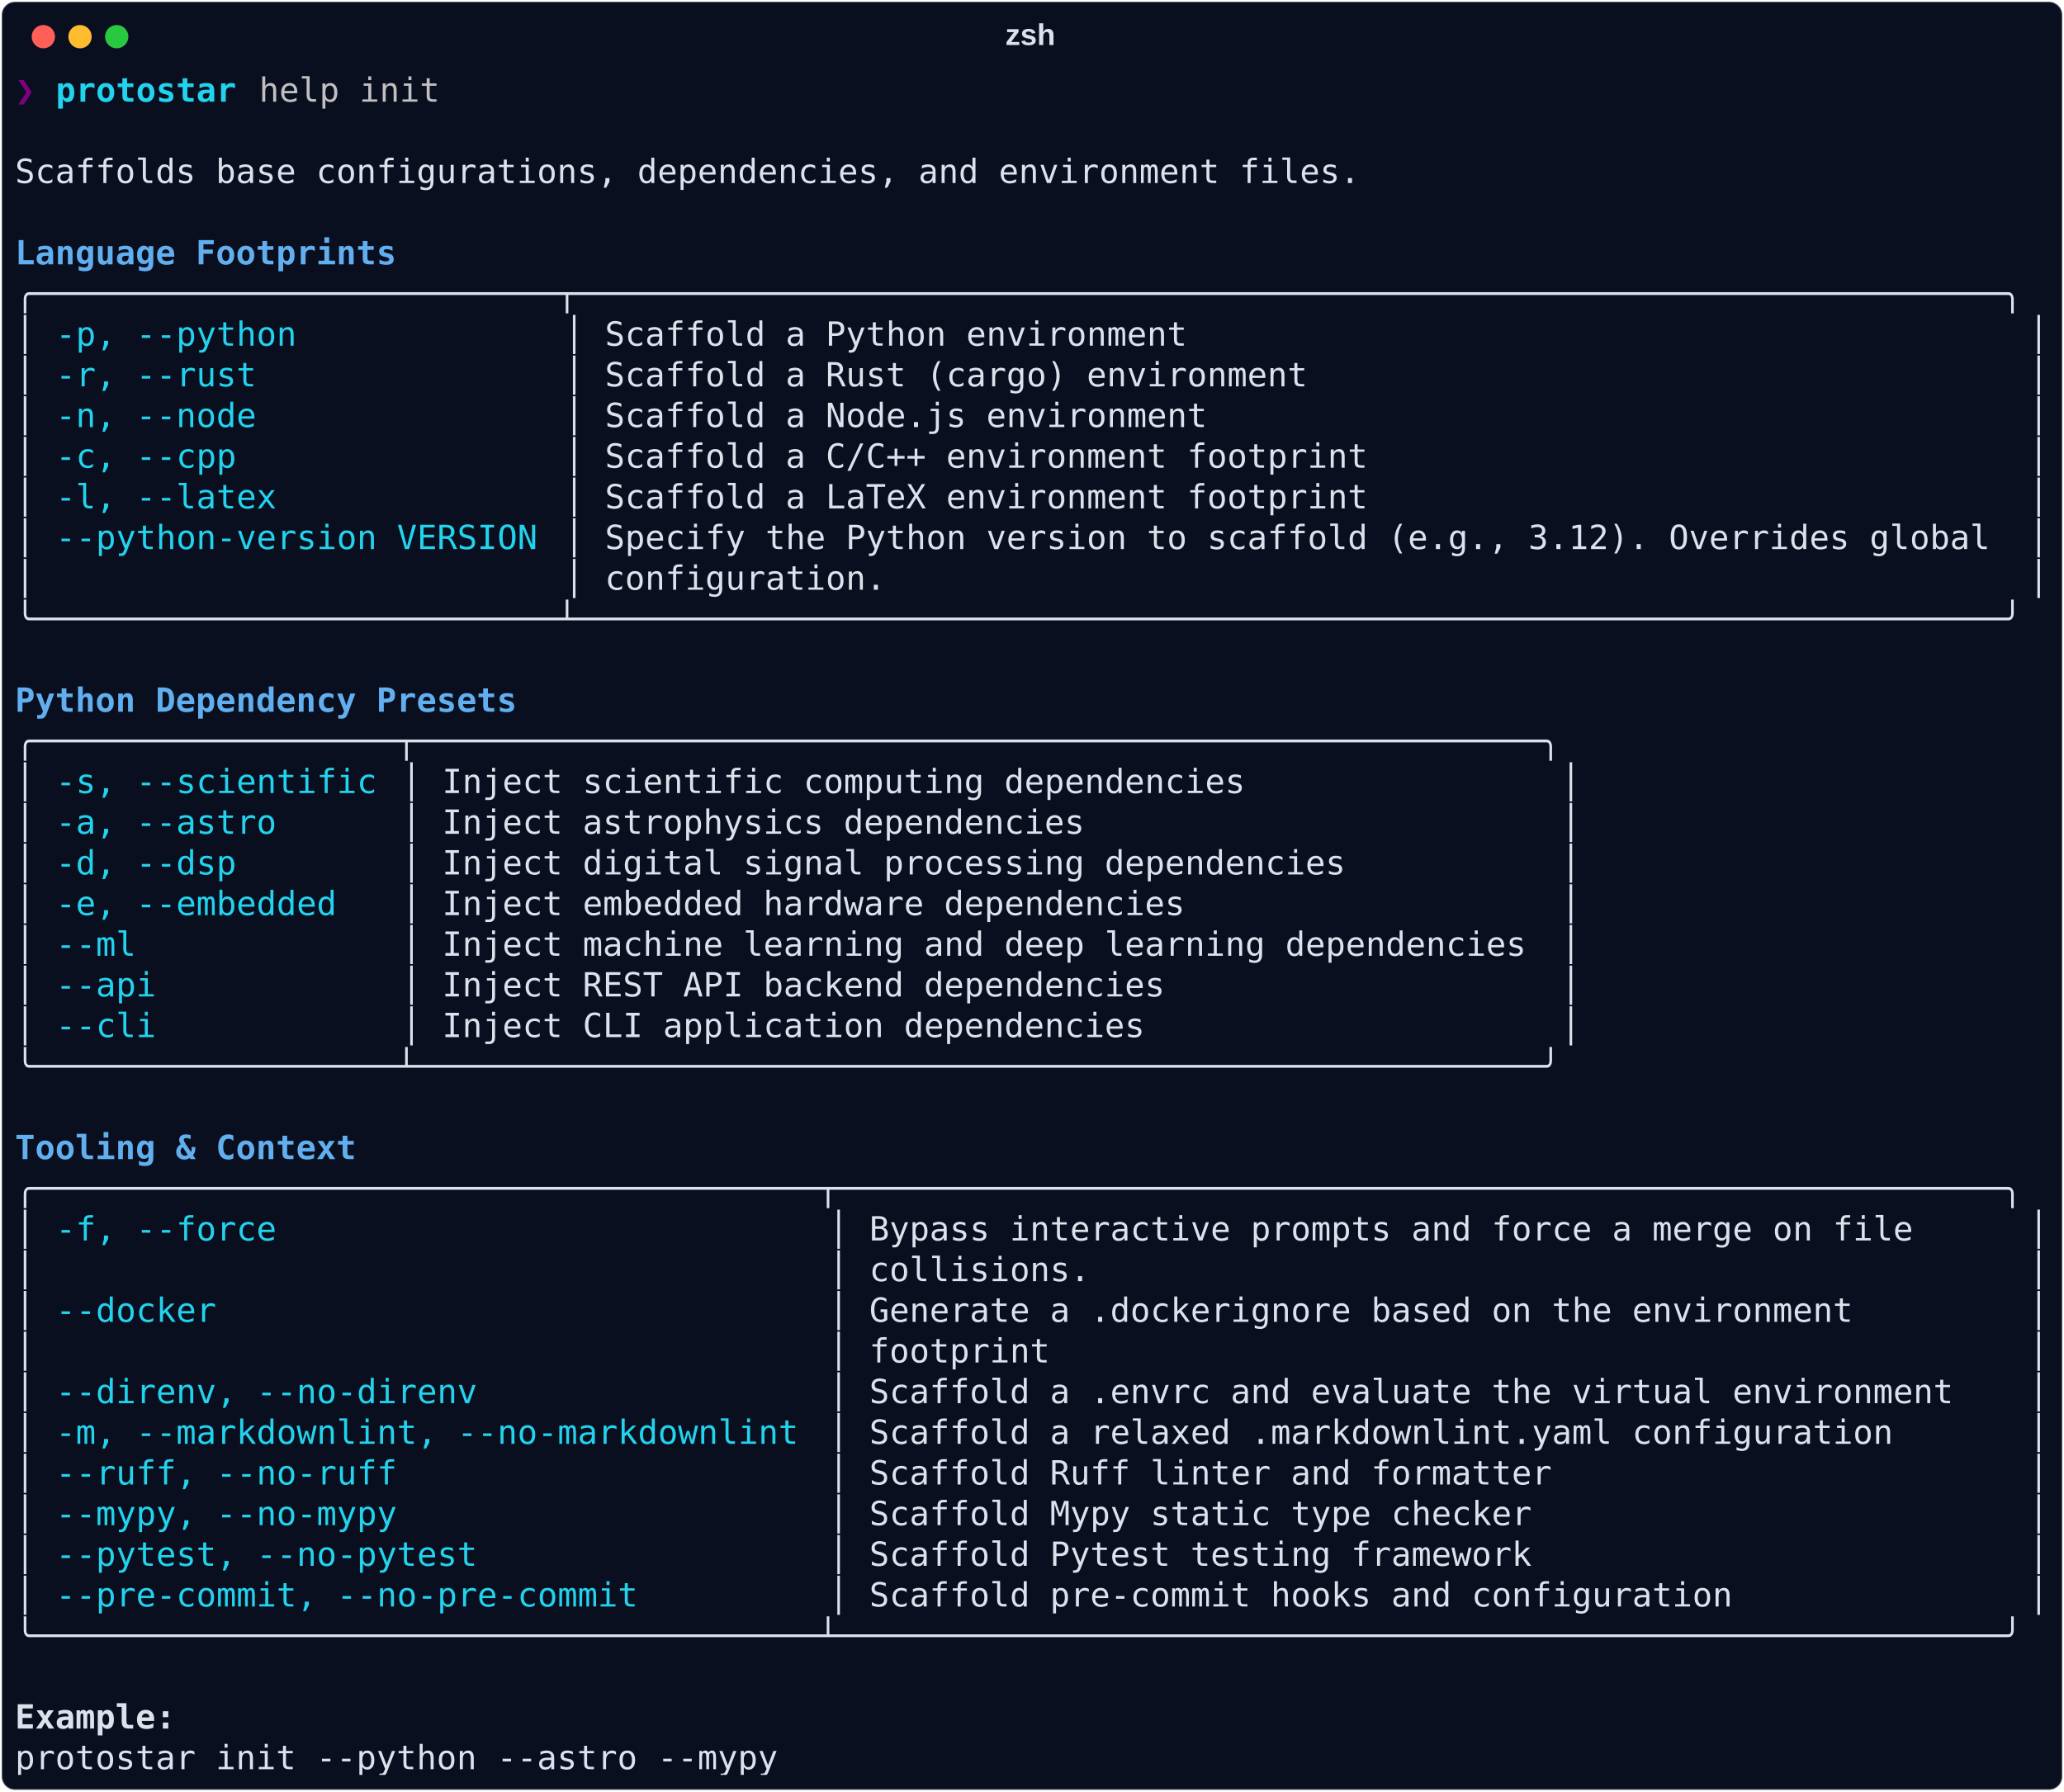
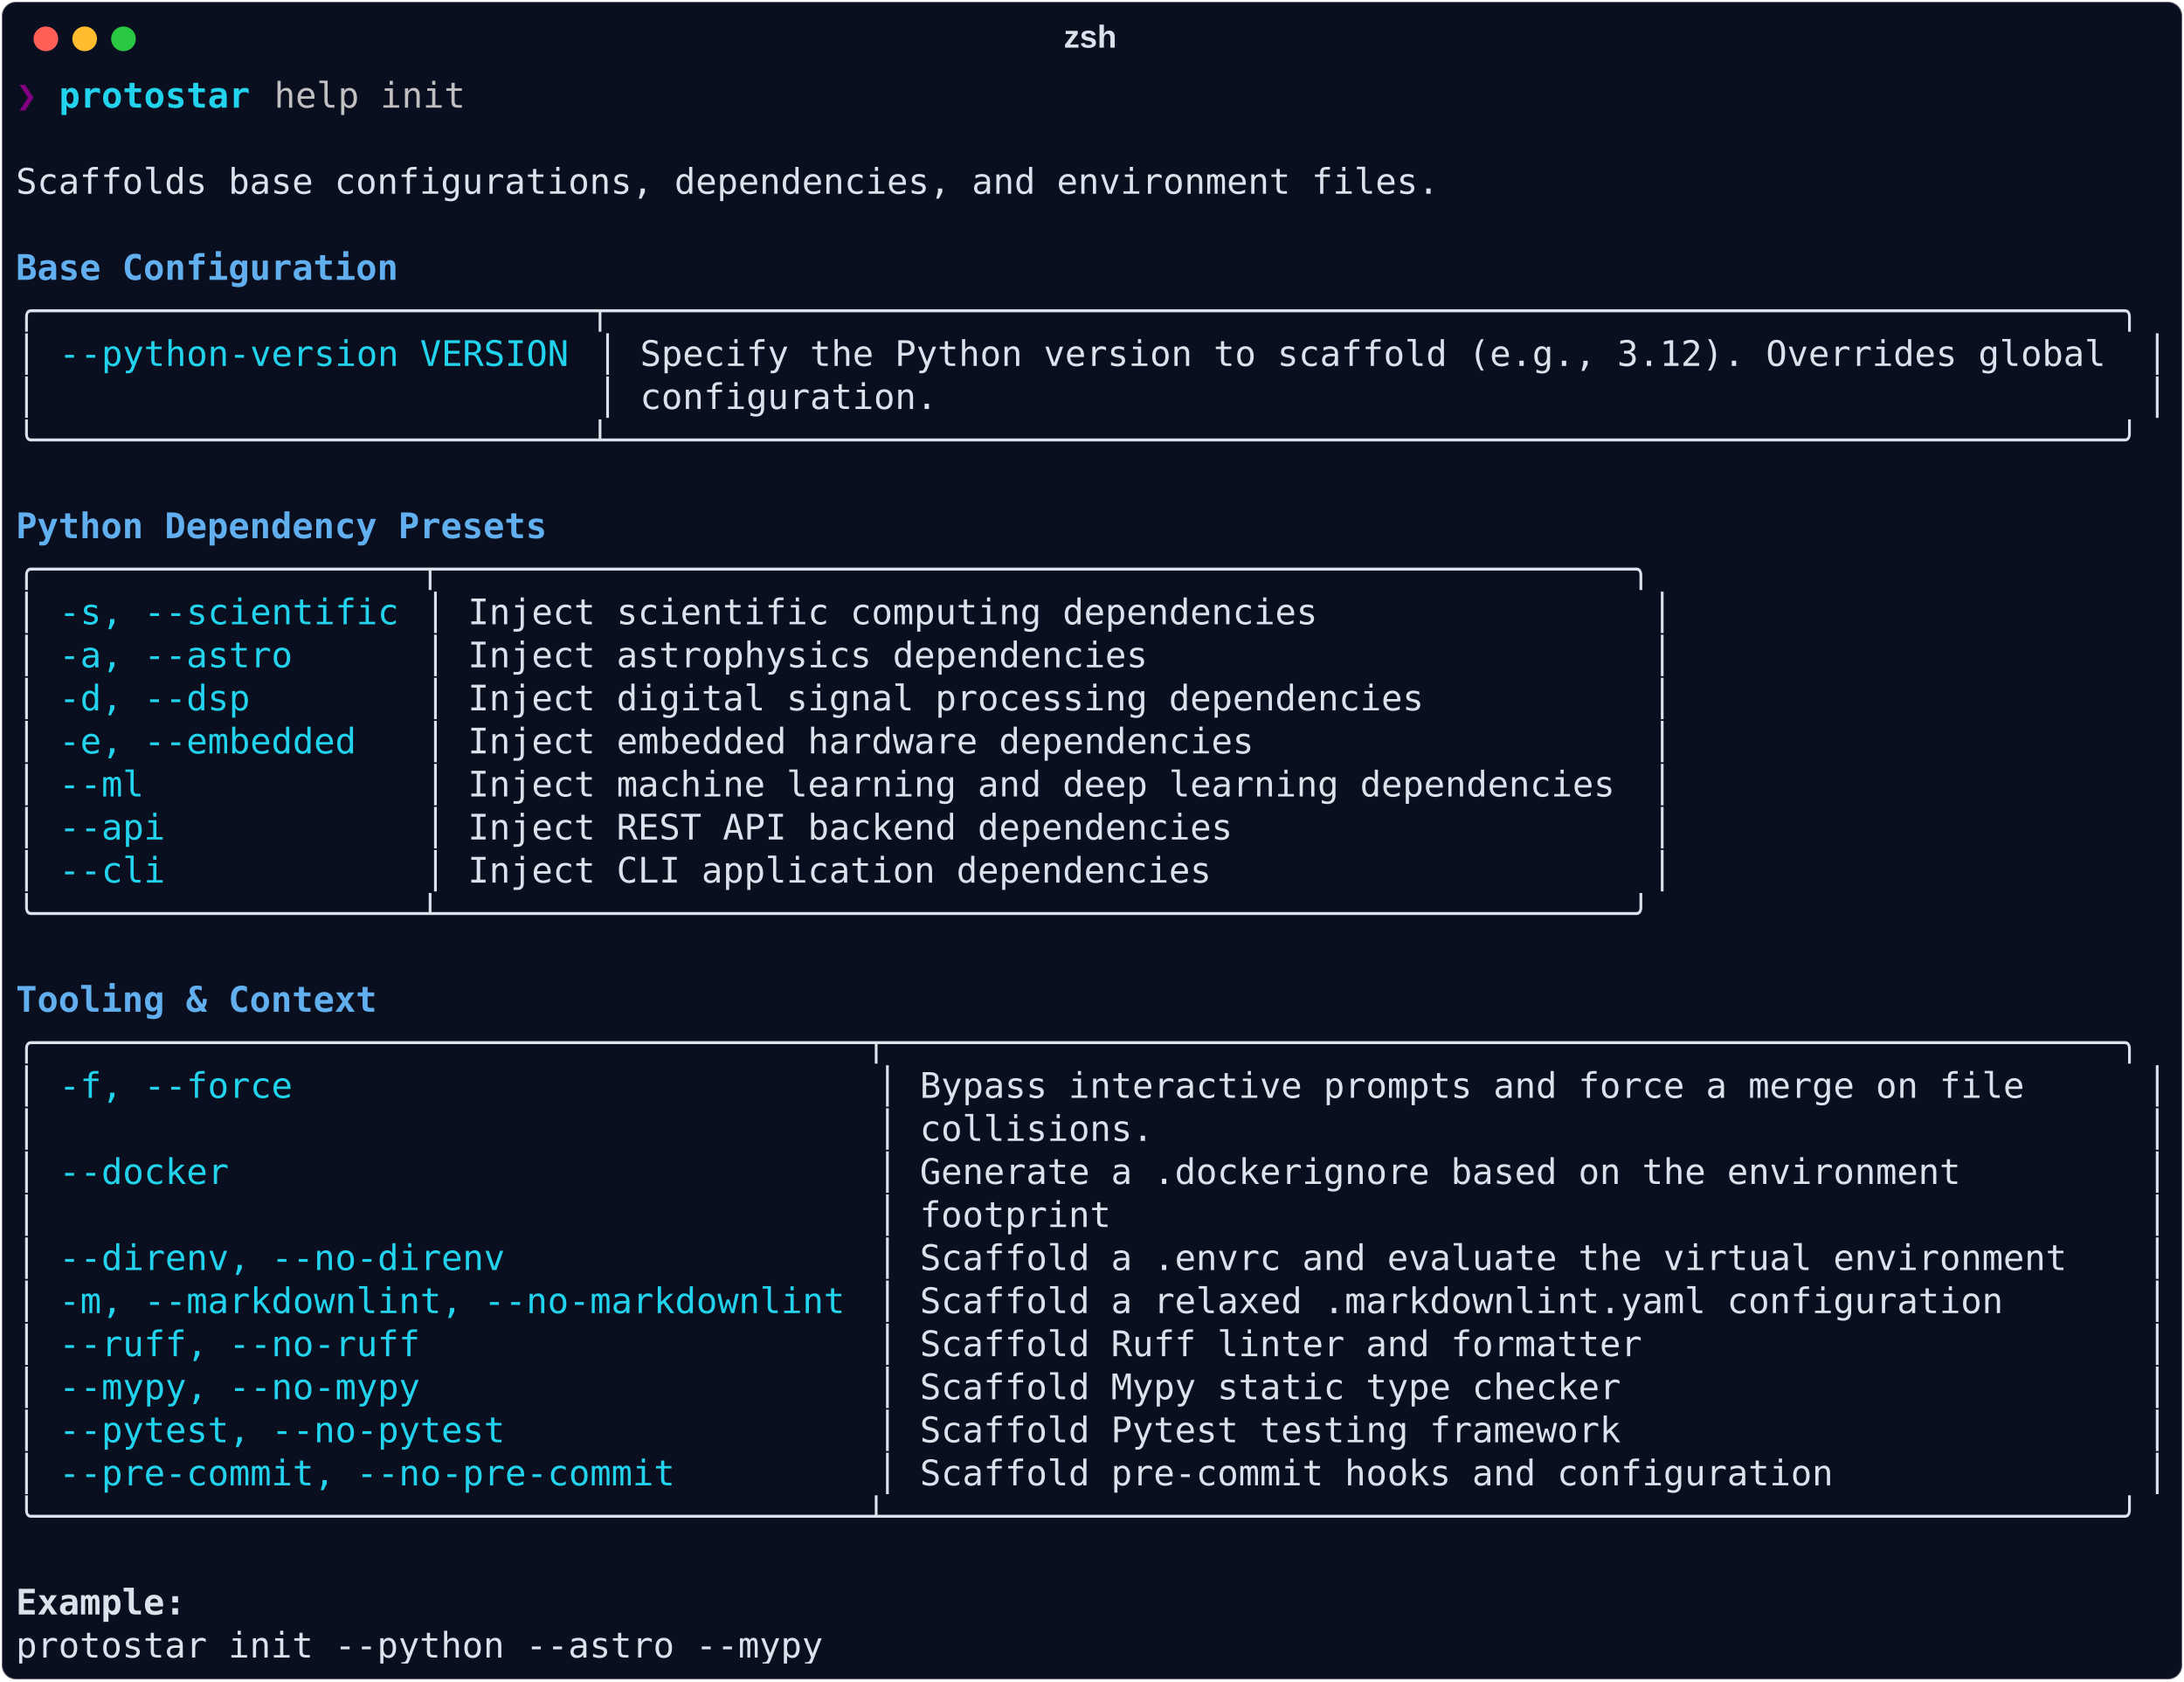
- <svg xmlns="http://www.w3.org/2000/svg" class="rich-terminal" viewBox="0 0 1238 1074.8">
+ <svg xmlns="http://www.w3.org/2000/svg" class="rich-terminal" viewBox="0 0 1238 952.8">
  <style>

    @font-face {
        font-family: "Fira Code";
        src: local("FiraCode-Regular"),
                url("https://cdnjs.cloudflare.com/ajax/libs/firacode/6.2.0/woff2/FiraCode-Regular.woff2") format("woff2"),
                url("https://cdnjs.cloudflare.com/ajax/libs/firacode/6.2.0/woff/FiraCode-Regular.woff") format("woff");
        font-style: normal;
        font-weight: 400;
    }
    @font-face {
        font-family: "Fira Code";
        src: local("FiraCode-Bold"),
                url("https://cdnjs.cloudflare.com/ajax/libs/firacode/6.2.0/woff2/FiraCode-Bold.woff2") format("woff2"),
                url("https://cdnjs.cloudflare.com/ajax/libs/firacode/6.2.0/woff/FiraCode-Bold.woff") format("woff");
        font-style: bold;
        font-weight: 700;
    }

    .cli_init_help-matrix {
        font-family: Fira Code, monospace;
        font-size: 20px;
        line-height: 24.4px;
        font-variant-east-asian: full-width;
    }

    .cli_init_help-title {
        font-size: 18px;
        font-weight: bold;
        font-family: arial;
    }

    .cli_init_help-r1 { fill: #800080;font-weight: bold }
.cli_init_help-r2 { fill: #22d3ee;font-weight: bold }
.cli_init_help-r3 { fill: #c0c0c0 }
.cli_init_help-r4 { fill: #dce1eb }
.cli_init_help-r5 { fill: #61afef;font-weight: bold }
.cli_init_help-r6 { fill: #22d3ee }
.cli_init_help-r7 { fill: #dce1eb;font-weight: bold }
    </style>
  <defs>
    <clipPath id="cli_init_help-clip-terminal">
-       <rect x="0" y="0" width="1219.0" height="1023.8" />
+       <rect x="0" y="0" width="1219.0" height="901.8" />
    </clipPath>
    <clipPath id="cli_init_help-line-0">
      <rect x="0" y="1.5" width="1220" height="24.65" />
    </clipPath>
    <clipPath id="cli_init_help-line-1">
      <rect x="0" y="25.9" width="1220" height="24.65" />
    </clipPath>
    <clipPath id="cli_init_help-line-2">
      <rect x="0" y="50.3" width="1220" height="24.65" />
    </clipPath>
    <clipPath id="cli_init_help-line-3">
      <rect x="0" y="74.7" width="1220" height="24.65" />
    </clipPath>
    <clipPath id="cli_init_help-line-4">
      <rect x="0" y="99.1" width="1220" height="24.65" />
    </clipPath>
    <clipPath id="cli_init_help-line-5">
      <rect x="0" y="123.5" width="1220" height="24.65" />
    </clipPath>
    <clipPath id="cli_init_help-line-6">
      <rect x="0" y="147.9" width="1220" height="24.65" />
    </clipPath>
    <clipPath id="cli_init_help-line-7">
      <rect x="0" y="172.3" width="1220" height="24.65" />
    </clipPath>
    <clipPath id="cli_init_help-line-8">
      <rect x="0" y="196.7" width="1220" height="24.65" />
    </clipPath>
    <clipPath id="cli_init_help-line-9">
      <rect x="0" y="221.1" width="1220" height="24.65" />
    </clipPath>
    <clipPath id="cli_init_help-line-10">
      <rect x="0" y="245.5" width="1220" height="24.65" />
    </clipPath>
    <clipPath id="cli_init_help-line-11">
      <rect x="0" y="269.9" width="1220" height="24.65" />
    </clipPath>
    <clipPath id="cli_init_help-line-12">
      <rect x="0" y="294.3" width="1220" height="24.65" />
    </clipPath>
    <clipPath id="cli_init_help-line-13">
      <rect x="0" y="318.7" width="1220" height="24.65" />
    </clipPath>
    <clipPath id="cli_init_help-line-14">
      <rect x="0" y="343.1" width="1220" height="24.65" />
    </clipPath>
    <clipPath id="cli_init_help-line-15">
      <rect x="0" y="367.5" width="1220" height="24.65" />
    </clipPath>
    <clipPath id="cli_init_help-line-16">
      <rect x="0" y="391.9" width="1220" height="24.65" />
    </clipPath>
    <clipPath id="cli_init_help-line-17">
      <rect x="0" y="416.3" width="1220" height="24.65" />
    </clipPath>
    <clipPath id="cli_init_help-line-18">
      <rect x="0" y="440.7" width="1220" height="24.65" />
    </clipPath>
    <clipPath id="cli_init_help-line-19">
      <rect x="0" y="465.1" width="1220" height="24.65" />
    </clipPath>
    <clipPath id="cli_init_help-line-20">
      <rect x="0" y="489.5" width="1220" height="24.65" />
    </clipPath>
    <clipPath id="cli_init_help-line-21">
      <rect x="0" y="513.9" width="1220" height="24.65" />
    </clipPath>
    <clipPath id="cli_init_help-line-22">
      <rect x="0" y="538.3" width="1220" height="24.65" />
    </clipPath>
    <clipPath id="cli_init_help-line-23">
      <rect x="0" y="562.7" width="1220" height="24.65" />
    </clipPath>
    <clipPath id="cli_init_help-line-24">
      <rect x="0" y="587.1" width="1220" height="24.65" />
    </clipPath>
    <clipPath id="cli_init_help-line-25">
      <rect x="0" y="611.5" width="1220" height="24.65" />
    </clipPath>
    <clipPath id="cli_init_help-line-26">
      <rect x="0" y="635.9" width="1220" height="24.65" />
    </clipPath>
    <clipPath id="cli_init_help-line-27">
      <rect x="0" y="660.3" width="1220" height="24.65" />
    </clipPath>
    <clipPath id="cli_init_help-line-28">
      <rect x="0" y="684.7" width="1220" height="24.65" />
    </clipPath>
    <clipPath id="cli_init_help-line-29">
      <rect x="0" y="709.1" width="1220" height="24.65" />
    </clipPath>
    <clipPath id="cli_init_help-line-30">
      <rect x="0" y="733.5" width="1220" height="24.65" />
    </clipPath>
    <clipPath id="cli_init_help-line-31">
      <rect x="0" y="757.9" width="1220" height="24.65" />
    </clipPath>
    <clipPath id="cli_init_help-line-32">
      <rect x="0" y="782.3" width="1220" height="24.65" />
    </clipPath>
    <clipPath id="cli_init_help-line-33">
      <rect x="0" y="806.7" width="1220" height="24.65" />
    </clipPath>
    <clipPath id="cli_init_help-line-34">
      <rect x="0" y="831.1" width="1220" height="24.65" />
    </clipPath>
    <clipPath id="cli_init_help-line-35">
      <rect x="0" y="855.5" width="1220" height="24.65" />
    </clipPath>
-     <clipPath id="cli_init_help-line-36">
-       <rect x="0" y="879.9" width="1220" height="24.65" />
-     </clipPath>
-     <clipPath id="cli_init_help-line-37">
-       <rect x="0" y="904.3" width="1220" height="24.65" />
-     </clipPath>
-     <clipPath id="cli_init_help-line-38">
-       <rect x="0" y="928.7" width="1220" height="24.65" />
-     </clipPath>
-     <clipPath id="cli_init_help-line-39">
-       <rect x="0" y="953.1" width="1220" height="24.65" />
-     </clipPath>
-     <clipPath id="cli_init_help-line-40">
-       <rect x="0" y="977.5" width="1220" height="24.65" />
-     </clipPath>
  </defs>
-   <rect fill="#0a0f1f" stroke="rgba(255,255,255,0.35)" stroke-width="1" x="1" y="1" width="1236" height="1072.8" rx="8" />
+   <rect fill="#0a0f1f" stroke="rgba(255,255,255,0.35)" stroke-width="1" x="1" y="1" width="1236" height="950.8" rx="8" />
  <text class="cli_init_help-title" fill="#dce1eb" text-anchor="middle" x="618" y="27">zsh</text>
  <g transform="translate(26,22)">
    <circle cx="0" cy="0" r="7" fill="#ff5f57" />
    <circle cx="22" cy="0" r="7" fill="#febc2e" />
    <circle cx="44" cy="0" r="7" fill="#28c840" />
  </g>
  <g transform="translate(9, 41)" clip-path="url(#cli_init_help-clip-terminal)">
    <g class="cli_init_help-matrix">
      <text class="cli_init_help-r1" x="0" y="20" textLength="24.4" clip-path="url(#cli_init_help-line-0)">❯ </text>
      <text class="cli_init_help-r2" x="24.4" y="20" textLength="122" clip-path="url(#cli_init_help-line-0)">protostar </text>
      <text class="cli_init_help-r3" x="146.4" y="20" textLength="109.8" clip-path="url(#cli_init_help-line-0)">help init</text>
      <text class="cli_init_help-r4" x="1220" y="20" textLength="12.2" clip-path="url(#cli_init_help-line-0)">
</text>
      <text class="cli_init_help-r4" x="1220" y="44.4" textLength="12.2" clip-path="url(#cli_init_help-line-1)">
</text>
      <text class="cli_init_help-r4" x="0" y="68.8" textLength="817.4" clip-path="url(#cli_init_help-line-2)">Scaffolds base configurations, dependencies, and environment files.</text>
      <text class="cli_init_help-r4" x="1220" y="68.8" textLength="12.2" clip-path="url(#cli_init_help-line-2)">
</text>
      <text class="cli_init_help-r4" x="1220" y="93.2" textLength="12.2" clip-path="url(#cli_init_help-line-3)">
</text>
-       <text class="cli_init_help-r5" x="0" y="117.6" textLength="1220" clip-path="url(#cli_init_help-line-4)">Language Footprints                                                                                 </text>
+       <text class="cli_init_help-r5" x="0" y="117.6" textLength="1220" clip-path="url(#cli_init_help-line-4)">Base Configuration                                                                                  </text>
      <text class="cli_init_help-r4" x="1220" y="117.6" textLength="12.2" clip-path="url(#cli_init_help-line-4)">
</text>
      <text class="cli_init_help-r4" x="0" y="142" textLength="1220" clip-path="url(#cli_init_help-line-5)">╭──────────────────────────┬───────────────────────────────────────────────────────────────────────╮</text>
      <text class="cli_init_help-r4" x="1220" y="142" textLength="12.2" clip-path="url(#cli_init_help-line-5)">
</text>
      <text class="cli_init_help-r4" x="0" y="166.4" textLength="12.2" clip-path="url(#cli_init_help-line-6)">│</text>
-       <text class="cli_init_help-r6" x="24.4" y="166.4" textLength="292.8" clip-path="url(#cli_init_help-line-6)">-p, --python            </text>
+       <text class="cli_init_help-r6" x="24.4" y="166.4" textLength="292.8" clip-path="url(#cli_init_help-line-6)">--python-version VERSION</text>
      <text class="cli_init_help-r4" x="329.4" y="166.4" textLength="12.2" clip-path="url(#cli_init_help-line-6)">│</text>
-       <text class="cli_init_help-r4" x="353.8" y="166.4" textLength="841.8" clip-path="url(#cli_init_help-line-6)">Scaffold a Python environment                                        </text>
+       <text class="cli_init_help-r4" x="353.8" y="166.4" textLength="841.8" clip-path="url(#cli_init_help-line-6)">Specify the Python version to scaffold (e.g., 3.12). Overrides global</text>
      <text class="cli_init_help-r4" x="1207.8" y="166.4" textLength="12.2" clip-path="url(#cli_init_help-line-6)">│</text>
      <text class="cli_init_help-r4" x="1220" y="166.4" textLength="12.2" clip-path="url(#cli_init_help-line-6)">
</text>
      <text class="cli_init_help-r4" x="0" y="190.8" textLength="12.2" clip-path="url(#cli_init_help-line-7)">│</text>
-       <text class="cli_init_help-r6" x="24.4" y="190.8" textLength="292.8" clip-path="url(#cli_init_help-line-7)">-r, --rust              </text>
      <text class="cli_init_help-r4" x="329.4" y="190.8" textLength="12.2" clip-path="url(#cli_init_help-line-7)">│</text>
-       <text class="cli_init_help-r4" x="353.8" y="190.8" textLength="841.8" clip-path="url(#cli_init_help-line-7)">Scaffold a Rust (cargo) environment                                  </text>
+       <text class="cli_init_help-r4" x="353.8" y="190.8" textLength="841.8" clip-path="url(#cli_init_help-line-7)">configuration.                                                       </text>
      <text class="cli_init_help-r4" x="1207.8" y="190.8" textLength="12.2" clip-path="url(#cli_init_help-line-7)">│</text>
      <text class="cli_init_help-r4" x="1220" y="190.8" textLength="12.2" clip-path="url(#cli_init_help-line-7)">
</text>
-       <text class="cli_init_help-r4" x="0" y="215.2" textLength="12.2" clip-path="url(#cli_init_help-line-8)">│</text>
-       <text class="cli_init_help-r6" x="24.4" y="215.2" textLength="292.8" clip-path="url(#cli_init_help-line-8)">-n, --node              </text>
-       <text class="cli_init_help-r4" x="329.4" y="215.2" textLength="12.2" clip-path="url(#cli_init_help-line-8)">│</text>
-       <text class="cli_init_help-r4" x="353.8" y="215.2" textLength="841.8" clip-path="url(#cli_init_help-line-8)">Scaffold a Node.js environment                                       </text>
-       <text class="cli_init_help-r4" x="1207.8" y="215.2" textLength="12.2" clip-path="url(#cli_init_help-line-8)">│</text>
+       <text class="cli_init_help-r4" x="0" y="215.2" textLength="1220" clip-path="url(#cli_init_help-line-8)">╰──────────────────────────┴───────────────────────────────────────────────────────────────────────╯</text>
      <text class="cli_init_help-r4" x="1220" y="215.2" textLength="12.2" clip-path="url(#cli_init_help-line-8)">
</text>
-       <text class="cli_init_help-r4" x="0" y="239.6" textLength="12.2" clip-path="url(#cli_init_help-line-9)">│</text>
-       <text class="cli_init_help-r6" x="24.4" y="239.6" textLength="292.8" clip-path="url(#cli_init_help-line-9)">-c, --cpp               </text>
-       <text class="cli_init_help-r4" x="329.4" y="239.6" textLength="12.2" clip-path="url(#cli_init_help-line-9)">│</text>
-       <text class="cli_init_help-r4" x="353.8" y="239.6" textLength="841.8" clip-path="url(#cli_init_help-line-9)">Scaffold a C/C++ environment footprint                               </text>
-       <text class="cli_init_help-r4" x="1207.8" y="239.6" textLength="12.2" clip-path="url(#cli_init_help-line-9)">│</text>
      <text class="cli_init_help-r4" x="1220" y="239.6" textLength="12.2" clip-path="url(#cli_init_help-line-9)">
</text>
-       <text class="cli_init_help-r4" x="0" y="264" textLength="12.2" clip-path="url(#cli_init_help-line-10)">│</text>
-       <text class="cli_init_help-r6" x="24.4" y="264" textLength="292.8" clip-path="url(#cli_init_help-line-10)">-l, --latex             </text>
-       <text class="cli_init_help-r4" x="329.4" y="264" textLength="12.2" clip-path="url(#cli_init_help-line-10)">│</text>
-       <text class="cli_init_help-r4" x="353.8" y="264" textLength="841.8" clip-path="url(#cli_init_help-line-10)">Scaffold a LaTeX environment footprint                               </text>
-       <text class="cli_init_help-r4" x="1207.8" y="264" textLength="12.2" clip-path="url(#cli_init_help-line-10)">│</text>
+       <text class="cli_init_help-r5" x="0" y="264" textLength="939.4" clip-path="url(#cli_init_help-line-10)">Python Dependency Presets                                                    </text>
      <text class="cli_init_help-r4" x="1220" y="264" textLength="12.2" clip-path="url(#cli_init_help-line-10)">
</text>
-       <text class="cli_init_help-r4" x="0" y="288.4" textLength="12.2" clip-path="url(#cli_init_help-line-11)">│</text>
-       <text class="cli_init_help-r6" x="24.4" y="288.4" textLength="292.8" clip-path="url(#cli_init_help-line-11)">--python-version VERSION</text>
-       <text class="cli_init_help-r4" x="329.4" y="288.4" textLength="12.2" clip-path="url(#cli_init_help-line-11)">│</text>
-       <text class="cli_init_help-r4" x="353.8" y="288.4" textLength="841.8" clip-path="url(#cli_init_help-line-11)">Specify the Python version to scaffold (e.g., 3.12). Overrides global</text>
-       <text class="cli_init_help-r4" x="1207.8" y="288.4" textLength="12.2" clip-path="url(#cli_init_help-line-11)">│</text>
+       <text class="cli_init_help-r4" x="0" y="288.4" textLength="939.4" clip-path="url(#cli_init_help-line-11)">╭──────────────────┬────────────────────────────────────────────────────────╮</text>
      <text class="cli_init_help-r4" x="1220" y="288.4" textLength="12.2" clip-path="url(#cli_init_help-line-11)">
</text>
      <text class="cli_init_help-r4" x="0" y="312.8" textLength="12.2" clip-path="url(#cli_init_help-line-12)">│</text>
-       <text class="cli_init_help-r4" x="329.4" y="312.8" textLength="12.2" clip-path="url(#cli_init_help-line-12)">│</text>
-       <text class="cli_init_help-r4" x="353.8" y="312.8" textLength="841.8" clip-path="url(#cli_init_help-line-12)">configuration.                                                       </text>
-       <text class="cli_init_help-r4" x="1207.8" y="312.8" textLength="12.2" clip-path="url(#cli_init_help-line-12)">│</text>
+       <text class="cli_init_help-r6" x="24.4" y="312.8" textLength="195.2" clip-path="url(#cli_init_help-line-12)">-s, --scientific</text>
+       <text class="cli_init_help-r4" x="231.8" y="312.8" textLength="12.2" clip-path="url(#cli_init_help-line-12)">│</text>
+       <text class="cli_init_help-r4" x="256.2" y="312.8" textLength="658.8" clip-path="url(#cli_init_help-line-12)">Inject scientific computing dependencies              </text>
+       <text class="cli_init_help-r4" x="927.2" y="312.8" textLength="12.2" clip-path="url(#cli_init_help-line-12)">│</text>
      <text class="cli_init_help-r4" x="1220" y="312.8" textLength="12.2" clip-path="url(#cli_init_help-line-12)">
</text>
-       <text class="cli_init_help-r4" x="0" y="337.2" textLength="1220" clip-path="url(#cli_init_help-line-13)">╰──────────────────────────┴───────────────────────────────────────────────────────────────────────╯</text>
+       <text class="cli_init_help-r4" x="0" y="337.2" textLength="12.2" clip-path="url(#cli_init_help-line-13)">│</text>
+       <text class="cli_init_help-r6" x="24.4" y="337.2" textLength="195.2" clip-path="url(#cli_init_help-line-13)">-a, --astro     </text>
+       <text class="cli_init_help-r4" x="231.8" y="337.2" textLength="12.2" clip-path="url(#cli_init_help-line-13)">│</text>
+       <text class="cli_init_help-r4" x="256.2" y="337.2" textLength="658.8" clip-path="url(#cli_init_help-line-13)">Inject astrophysics dependencies                      </text>
+       <text class="cli_init_help-r4" x="927.2" y="337.2" textLength="12.2" clip-path="url(#cli_init_help-line-13)">│</text>
      <text class="cli_init_help-r4" x="1220" y="337.2" textLength="12.2" clip-path="url(#cli_init_help-line-13)">
</text>
+       <text class="cli_init_help-r4" x="0" y="361.6" textLength="12.2" clip-path="url(#cli_init_help-line-14)">│</text>
+       <text class="cli_init_help-r6" x="24.4" y="361.6" textLength="195.2" clip-path="url(#cli_init_help-line-14)">-d, --dsp       </text>
+       <text class="cli_init_help-r4" x="231.8" y="361.6" textLength="12.2" clip-path="url(#cli_init_help-line-14)">│</text>
+       <text class="cli_init_help-r4" x="256.2" y="361.6" textLength="658.8" clip-path="url(#cli_init_help-line-14)">Inject digital signal processing dependencies         </text>
+       <text class="cli_init_help-r4" x="927.2" y="361.6" textLength="12.2" clip-path="url(#cli_init_help-line-14)">│</text>
      <text class="cli_init_help-r4" x="1220" y="361.6" textLength="12.2" clip-path="url(#cli_init_help-line-14)">
</text>
-       <text class="cli_init_help-r5" x="0" y="386" textLength="939.4" clip-path="url(#cli_init_help-line-15)">Python Dependency Presets                                                    </text>
+       <text class="cli_init_help-r4" x="0" y="386" textLength="12.2" clip-path="url(#cli_init_help-line-15)">│</text>
+       <text class="cli_init_help-r6" x="24.4" y="386" textLength="195.2" clip-path="url(#cli_init_help-line-15)">-e, --embedded  </text>
+       <text class="cli_init_help-r4" x="231.8" y="386" textLength="12.2" clip-path="url(#cli_init_help-line-15)">│</text>
+       <text class="cli_init_help-r4" x="256.2" y="386" textLength="658.8" clip-path="url(#cli_init_help-line-15)">Inject embedded hardware dependencies                 </text>
+       <text class="cli_init_help-r4" x="927.2" y="386" textLength="12.2" clip-path="url(#cli_init_help-line-15)">│</text>
      <text class="cli_init_help-r4" x="1220" y="386" textLength="12.2" clip-path="url(#cli_init_help-line-15)">
</text>
-       <text class="cli_init_help-r4" x="0" y="410.4" textLength="939.4" clip-path="url(#cli_init_help-line-16)">╭──────────────────┬────────────────────────────────────────────────────────╮</text>
+       <text class="cli_init_help-r4" x="0" y="410.4" textLength="12.2" clip-path="url(#cli_init_help-line-16)">│</text>
+       <text class="cli_init_help-r6" x="24.4" y="410.4" textLength="195.2" clip-path="url(#cli_init_help-line-16)">--ml            </text>
+       <text class="cli_init_help-r4" x="231.8" y="410.4" textLength="12.2" clip-path="url(#cli_init_help-line-16)">│</text>
+       <text class="cli_init_help-r4" x="256.2" y="410.4" textLength="658.8" clip-path="url(#cli_init_help-line-16)">Inject machine learning and deep learning dependencies</text>
+       <text class="cli_init_help-r4" x="927.2" y="410.4" textLength="12.2" clip-path="url(#cli_init_help-line-16)">│</text>
      <text class="cli_init_help-r4" x="1220" y="410.4" textLength="12.2" clip-path="url(#cli_init_help-line-16)">
</text>
      <text class="cli_init_help-r4" x="0" y="434.8" textLength="12.2" clip-path="url(#cli_init_help-line-17)">│</text>
-       <text class="cli_init_help-r6" x="24.4" y="434.8" textLength="195.2" clip-path="url(#cli_init_help-line-17)">-s, --scientific</text>
+       <text class="cli_init_help-r6" x="24.4" y="434.8" textLength="195.2" clip-path="url(#cli_init_help-line-17)">--api           </text>
      <text class="cli_init_help-r4" x="231.8" y="434.8" textLength="12.2" clip-path="url(#cli_init_help-line-17)">│</text>
-       <text class="cli_init_help-r4" x="256.2" y="434.8" textLength="658.8" clip-path="url(#cli_init_help-line-17)">Inject scientific computing dependencies              </text>
+       <text class="cli_init_help-r4" x="256.2" y="434.8" textLength="658.8" clip-path="url(#cli_init_help-line-17)">Inject REST API backend dependencies                  </text>
      <text class="cli_init_help-r4" x="927.2" y="434.8" textLength="12.2" clip-path="url(#cli_init_help-line-17)">│</text>
      <text class="cli_init_help-r4" x="1220" y="434.8" textLength="12.2" clip-path="url(#cli_init_help-line-17)">
</text>
      <text class="cli_init_help-r4" x="0" y="459.2" textLength="12.2" clip-path="url(#cli_init_help-line-18)">│</text>
-       <text class="cli_init_help-r6" x="24.4" y="459.2" textLength="195.2" clip-path="url(#cli_init_help-line-18)">-a, --astro     </text>
+       <text class="cli_init_help-r6" x="24.4" y="459.2" textLength="195.2" clip-path="url(#cli_init_help-line-18)">--cli           </text>
      <text class="cli_init_help-r4" x="231.8" y="459.2" textLength="12.2" clip-path="url(#cli_init_help-line-18)">│</text>
-       <text class="cli_init_help-r4" x="256.2" y="459.2" textLength="658.8" clip-path="url(#cli_init_help-line-18)">Inject astrophysics dependencies                      </text>
+       <text class="cli_init_help-r4" x="256.2" y="459.2" textLength="658.8" clip-path="url(#cli_init_help-line-18)">Inject CLI application dependencies                   </text>
      <text class="cli_init_help-r4" x="927.2" y="459.2" textLength="12.2" clip-path="url(#cli_init_help-line-18)">│</text>
      <text class="cli_init_help-r4" x="1220" y="459.2" textLength="12.2" clip-path="url(#cli_init_help-line-18)">
</text>
-       <text class="cli_init_help-r4" x="0" y="483.6" textLength="12.2" clip-path="url(#cli_init_help-line-19)">│</text>
-       <text class="cli_init_help-r6" x="24.4" y="483.6" textLength="195.2" clip-path="url(#cli_init_help-line-19)">-d, --dsp       </text>
-       <text class="cli_init_help-r4" x="231.8" y="483.6" textLength="12.2" clip-path="url(#cli_init_help-line-19)">│</text>
-       <text class="cli_init_help-r4" x="256.2" y="483.6" textLength="658.8" clip-path="url(#cli_init_help-line-19)">Inject digital signal processing dependencies         </text>
-       <text class="cli_init_help-r4" x="927.2" y="483.6" textLength="12.2" clip-path="url(#cli_init_help-line-19)">│</text>
+       <text class="cli_init_help-r4" x="0" y="483.6" textLength="939.4" clip-path="url(#cli_init_help-line-19)">╰──────────────────┴────────────────────────────────────────────────────────╯</text>
      <text class="cli_init_help-r4" x="1220" y="483.6" textLength="12.2" clip-path="url(#cli_init_help-line-19)">
</text>
-       <text class="cli_init_help-r4" x="0" y="508" textLength="12.2" clip-path="url(#cli_init_help-line-20)">│</text>
-       <text class="cli_init_help-r6" x="24.4" y="508" textLength="195.2" clip-path="url(#cli_init_help-line-20)">-e, --embedded  </text>
-       <text class="cli_init_help-r4" x="231.8" y="508" textLength="12.2" clip-path="url(#cli_init_help-line-20)">│</text>
-       <text class="cli_init_help-r4" x="256.2" y="508" textLength="658.8" clip-path="url(#cli_init_help-line-20)">Inject embedded hardware dependencies                 </text>
-       <text class="cli_init_help-r4" x="927.2" y="508" textLength="12.2" clip-path="url(#cli_init_help-line-20)">│</text>
      <text class="cli_init_help-r4" x="1220" y="508" textLength="12.2" clip-path="url(#cli_init_help-line-20)">
</text>
-       <text class="cli_init_help-r4" x="0" y="532.4" textLength="12.2" clip-path="url(#cli_init_help-line-21)">│</text>
-       <text class="cli_init_help-r6" x="24.4" y="532.4" textLength="195.2" clip-path="url(#cli_init_help-line-21)">--ml            </text>
-       <text class="cli_init_help-r4" x="231.8" y="532.4" textLength="12.2" clip-path="url(#cli_init_help-line-21)">│</text>
-       <text class="cli_init_help-r4" x="256.2" y="532.4" textLength="658.8" clip-path="url(#cli_init_help-line-21)">Inject machine learning and deep learning dependencies</text>
-       <text class="cli_init_help-r4" x="927.2" y="532.4" textLength="12.2" clip-path="url(#cli_init_help-line-21)">│</text>
+       <text class="cli_init_help-r5" x="0" y="532.4" textLength="1220" clip-path="url(#cli_init_help-line-21)">Tooling &amp; Context                                                                                   </text>
      <text class="cli_init_help-r4" x="1220" y="532.4" textLength="12.2" clip-path="url(#cli_init_help-line-21)">
</text>
-       <text class="cli_init_help-r4" x="0" y="556.8" textLength="12.2" clip-path="url(#cli_init_help-line-22)">│</text>
-       <text class="cli_init_help-r6" x="24.4" y="556.8" textLength="195.2" clip-path="url(#cli_init_help-line-22)">--api           </text>
-       <text class="cli_init_help-r4" x="231.8" y="556.8" textLength="12.2" clip-path="url(#cli_init_help-line-22)">│</text>
-       <text class="cli_init_help-r4" x="256.2" y="556.8" textLength="658.8" clip-path="url(#cli_init_help-line-22)">Inject REST API backend dependencies                  </text>
-       <text class="cli_init_help-r4" x="927.2" y="556.8" textLength="12.2" clip-path="url(#cli_init_help-line-22)">│</text>
+       <text class="cli_init_help-r4" x="0" y="556.8" textLength="1220" clip-path="url(#cli_init_help-line-22)">╭───────────────────────────────────────┬──────────────────────────────────────────────────────────╮</text>
      <text class="cli_init_help-r4" x="1220" y="556.8" textLength="12.2" clip-path="url(#cli_init_help-line-22)">
</text>
      <text class="cli_init_help-r4" x="0" y="581.2" textLength="12.2" clip-path="url(#cli_init_help-line-23)">│</text>
-       <text class="cli_init_help-r6" x="24.4" y="581.2" textLength="195.2" clip-path="url(#cli_init_help-line-23)">--cli           </text>
-       <text class="cli_init_help-r4" x="231.8" y="581.2" textLength="12.2" clip-path="url(#cli_init_help-line-23)">│</text>
-       <text class="cli_init_help-r4" x="256.2" y="581.2" textLength="658.8" clip-path="url(#cli_init_help-line-23)">Inject CLI application dependencies                   </text>
-       <text class="cli_init_help-r4" x="927.2" y="581.2" textLength="12.2" clip-path="url(#cli_init_help-line-23)">│</text>
+       <text class="cli_init_help-r6" x="24.4" y="581.2" textLength="451.4" clip-path="url(#cli_init_help-line-23)">-f, --force                          </text>
+       <text class="cli_init_help-r4" x="488" y="581.2" textLength="12.2" clip-path="url(#cli_init_help-line-23)">│</text>
+       <text class="cli_init_help-r4" x="512.4" y="581.2" textLength="683.2" clip-path="url(#cli_init_help-line-23)">Bypass interactive prompts and force a merge on file    </text>
+       <text class="cli_init_help-r4" x="1207.8" y="581.2" textLength="12.2" clip-path="url(#cli_init_help-line-23)">│</text>
      <text class="cli_init_help-r4" x="1220" y="581.2" textLength="12.2" clip-path="url(#cli_init_help-line-23)">
</text>
-       <text class="cli_init_help-r4" x="0" y="605.6" textLength="939.4" clip-path="url(#cli_init_help-line-24)">╰──────────────────┴────────────────────────────────────────────────────────╯</text>
+       <text class="cli_init_help-r4" x="0" y="605.6" textLength="12.2" clip-path="url(#cli_init_help-line-24)">│</text>
+       <text class="cli_init_help-r4" x="488" y="605.6" textLength="12.2" clip-path="url(#cli_init_help-line-24)">│</text>
+       <text class="cli_init_help-r4" x="512.4" y="605.6" textLength="683.2" clip-path="url(#cli_init_help-line-24)">collisions.                                             </text>
+       <text class="cli_init_help-r4" x="1207.8" y="605.6" textLength="12.2" clip-path="url(#cli_init_help-line-24)">│</text>
      <text class="cli_init_help-r4" x="1220" y="605.6" textLength="12.2" clip-path="url(#cli_init_help-line-24)">
</text>
+       <text class="cli_init_help-r4" x="0" y="630" textLength="12.2" clip-path="url(#cli_init_help-line-25)">│</text>
+       <text class="cli_init_help-r6" x="24.4" y="630" textLength="451.4" clip-path="url(#cli_init_help-line-25)">--docker                             </text>
+       <text class="cli_init_help-r4" x="488" y="630" textLength="12.2" clip-path="url(#cli_init_help-line-25)">│</text>
+       <text class="cli_init_help-r4" x="512.4" y="630" textLength="683.2" clip-path="url(#cli_init_help-line-25)">Generate a .dockerignore based on the environment       </text>
+       <text class="cli_init_help-r4" x="1207.8" y="630" textLength="12.2" clip-path="url(#cli_init_help-line-25)">│</text>
      <text class="cli_init_help-r4" x="1220" y="630" textLength="12.2" clip-path="url(#cli_init_help-line-25)">
</text>
-       <text class="cli_init_help-r5" x="0" y="654.4" textLength="1220" clip-path="url(#cli_init_help-line-26)">Tooling &amp; Context                                                                                   </text>
+       <text class="cli_init_help-r4" x="0" y="654.4" textLength="12.2" clip-path="url(#cli_init_help-line-26)">│</text>
+       <text class="cli_init_help-r4" x="488" y="654.4" textLength="12.2" clip-path="url(#cli_init_help-line-26)">│</text>
+       <text class="cli_init_help-r4" x="512.4" y="654.4" textLength="683.2" clip-path="url(#cli_init_help-line-26)">footprint                                               </text>
+       <text class="cli_init_help-r4" x="1207.8" y="654.4" textLength="12.2" clip-path="url(#cli_init_help-line-26)">│</text>
      <text class="cli_init_help-r4" x="1220" y="654.4" textLength="12.2" clip-path="url(#cli_init_help-line-26)">
</text>
-       <text class="cli_init_help-r4" x="0" y="678.8" textLength="1220" clip-path="url(#cli_init_help-line-27)">╭───────────────────────────────────────┬──────────────────────────────────────────────────────────╮</text>
+       <text class="cli_init_help-r4" x="0" y="678.8" textLength="12.2" clip-path="url(#cli_init_help-line-27)">│</text>
+       <text class="cli_init_help-r6" x="24.4" y="678.8" textLength="451.4" clip-path="url(#cli_init_help-line-27)">--direnv, --no-direnv                </text>
+       <text class="cli_init_help-r4" x="488" y="678.8" textLength="12.2" clip-path="url(#cli_init_help-line-27)">│</text>
+       <text class="cli_init_help-r4" x="512.4" y="678.8" textLength="683.2" clip-path="url(#cli_init_help-line-27)">Scaffold a .envrc and evaluate the virtual environment  </text>
+       <text class="cli_init_help-r4" x="1207.8" y="678.8" textLength="12.2" clip-path="url(#cli_init_help-line-27)">│</text>
      <text class="cli_init_help-r4" x="1220" y="678.8" textLength="12.2" clip-path="url(#cli_init_help-line-27)">
</text>
      <text class="cli_init_help-r4" x="0" y="703.2" textLength="12.2" clip-path="url(#cli_init_help-line-28)">│</text>
-       <text class="cli_init_help-r6" x="24.4" y="703.2" textLength="451.4" clip-path="url(#cli_init_help-line-28)">-f, --force                          </text>
+       <text class="cli_init_help-r6" x="24.4" y="703.2" textLength="451.4" clip-path="url(#cli_init_help-line-28)">-m, --markdownlint, --no-markdownlint</text>
      <text class="cli_init_help-r4" x="488" y="703.2" textLength="12.2" clip-path="url(#cli_init_help-line-28)">│</text>
-       <text class="cli_init_help-r4" x="512.4" y="703.2" textLength="683.2" clip-path="url(#cli_init_help-line-28)">Bypass interactive prompts and force a merge on file    </text>
+       <text class="cli_init_help-r4" x="512.4" y="703.2" textLength="683.2" clip-path="url(#cli_init_help-line-28)">Scaffold a relaxed .markdownlint.yaml configuration     </text>
      <text class="cli_init_help-r4" x="1207.8" y="703.2" textLength="12.2" clip-path="url(#cli_init_help-line-28)">│</text>
      <text class="cli_init_help-r4" x="1220" y="703.2" textLength="12.2" clip-path="url(#cli_init_help-line-28)">
</text>
      <text class="cli_init_help-r4" x="0" y="727.6" textLength="12.2" clip-path="url(#cli_init_help-line-29)">│</text>
+       <text class="cli_init_help-r6" x="24.4" y="727.6" textLength="451.4" clip-path="url(#cli_init_help-line-29)">--ruff, --no-ruff                    </text>
      <text class="cli_init_help-r4" x="488" y="727.6" textLength="12.2" clip-path="url(#cli_init_help-line-29)">│</text>
-       <text class="cli_init_help-r4" x="512.4" y="727.6" textLength="683.2" clip-path="url(#cli_init_help-line-29)">collisions.                                             </text>
+       <text class="cli_init_help-r4" x="512.4" y="727.6" textLength="683.2" clip-path="url(#cli_init_help-line-29)">Scaffold Ruff linter and formatter                      </text>
      <text class="cli_init_help-r4" x="1207.8" y="727.6" textLength="12.2" clip-path="url(#cli_init_help-line-29)">│</text>
      <text class="cli_init_help-r4" x="1220" y="727.6" textLength="12.2" clip-path="url(#cli_init_help-line-29)">
</text>
      <text class="cli_init_help-r4" x="0" y="752" textLength="12.2" clip-path="url(#cli_init_help-line-30)">│</text>
-       <text class="cli_init_help-r6" x="24.4" y="752" textLength="451.4" clip-path="url(#cli_init_help-line-30)">--docker                             </text>
+       <text class="cli_init_help-r6" x="24.4" y="752" textLength="451.4" clip-path="url(#cli_init_help-line-30)">--mypy, --no-mypy                    </text>
      <text class="cli_init_help-r4" x="488" y="752" textLength="12.2" clip-path="url(#cli_init_help-line-30)">│</text>
-       <text class="cli_init_help-r4" x="512.4" y="752" textLength="683.2" clip-path="url(#cli_init_help-line-30)">Generate a .dockerignore based on the environment       </text>
+       <text class="cli_init_help-r4" x="512.4" y="752" textLength="683.2" clip-path="url(#cli_init_help-line-30)">Scaffold Mypy static type checker                       </text>
      <text class="cli_init_help-r4" x="1207.8" y="752" textLength="12.2" clip-path="url(#cli_init_help-line-30)">│</text>
      <text class="cli_init_help-r4" x="1220" y="752" textLength="12.2" clip-path="url(#cli_init_help-line-30)">
</text>
      <text class="cli_init_help-r4" x="0" y="776.4" textLength="12.2" clip-path="url(#cli_init_help-line-31)">│</text>
+       <text class="cli_init_help-r6" x="24.4" y="776.4" textLength="451.4" clip-path="url(#cli_init_help-line-31)">--pytest, --no-pytest                </text>
      <text class="cli_init_help-r4" x="488" y="776.4" textLength="12.2" clip-path="url(#cli_init_help-line-31)">│</text>
-       <text class="cli_init_help-r4" x="512.4" y="776.4" textLength="683.2" clip-path="url(#cli_init_help-line-31)">footprint                                               </text>
+       <text class="cli_init_help-r4" x="512.4" y="776.4" textLength="683.2" clip-path="url(#cli_init_help-line-31)">Scaffold Pytest testing framework                       </text>
      <text class="cli_init_help-r4" x="1207.8" y="776.4" textLength="12.2" clip-path="url(#cli_init_help-line-31)">│</text>
      <text class="cli_init_help-r4" x="1220" y="776.4" textLength="12.2" clip-path="url(#cli_init_help-line-31)">
</text>
      <text class="cli_init_help-r4" x="0" y="800.8" textLength="12.2" clip-path="url(#cli_init_help-line-32)">│</text>
-       <text class="cli_init_help-r6" x="24.4" y="800.8" textLength="451.4" clip-path="url(#cli_init_help-line-32)">--direnv, --no-direnv                </text>
+       <text class="cli_init_help-r6" x="24.4" y="800.8" textLength="451.4" clip-path="url(#cli_init_help-line-32)">--pre-commit, --no-pre-commit        </text>
      <text class="cli_init_help-r4" x="488" y="800.8" textLength="12.2" clip-path="url(#cli_init_help-line-32)">│</text>
-       <text class="cli_init_help-r4" x="512.4" y="800.8" textLength="683.2" clip-path="url(#cli_init_help-line-32)">Scaffold a .envrc and evaluate the virtual environment  </text>
+       <text class="cli_init_help-r4" x="512.4" y="800.8" textLength="683.2" clip-path="url(#cli_init_help-line-32)">Scaffold pre-commit hooks and configuration             </text>
      <text class="cli_init_help-r4" x="1207.8" y="800.8" textLength="12.2" clip-path="url(#cli_init_help-line-32)">│</text>
      <text class="cli_init_help-r4" x="1220" y="800.8" textLength="12.2" clip-path="url(#cli_init_help-line-32)">
</text>
-       <text class="cli_init_help-r4" x="0" y="825.2" textLength="12.2" clip-path="url(#cli_init_help-line-33)">│</text>
-       <text class="cli_init_help-r6" x="24.4" y="825.2" textLength="451.4" clip-path="url(#cli_init_help-line-33)">-m, --markdownlint, --no-markdownlint</text>
-       <text class="cli_init_help-r4" x="488" y="825.2" textLength="12.2" clip-path="url(#cli_init_help-line-33)">│</text>
-       <text class="cli_init_help-r4" x="512.4" y="825.2" textLength="683.2" clip-path="url(#cli_init_help-line-33)">Scaffold a relaxed .markdownlint.yaml configuration     </text>
-       <text class="cli_init_help-r4" x="1207.8" y="825.2" textLength="12.2" clip-path="url(#cli_init_help-line-33)">│</text>
+       <text class="cli_init_help-r4" x="0" y="825.2" textLength="1220" clip-path="url(#cli_init_help-line-33)">╰───────────────────────────────────────┴──────────────────────────────────────────────────────────╯</text>
      <text class="cli_init_help-r4" x="1220" y="825.2" textLength="12.2" clip-path="url(#cli_init_help-line-33)">
</text>
-       <text class="cli_init_help-r4" x="0" y="849.6" textLength="12.2" clip-path="url(#cli_init_help-line-34)">│</text>
-       <text class="cli_init_help-r6" x="24.4" y="849.6" textLength="451.4" clip-path="url(#cli_init_help-line-34)">--ruff, --no-ruff                    </text>
-       <text class="cli_init_help-r4" x="488" y="849.6" textLength="12.2" clip-path="url(#cli_init_help-line-34)">│</text>
-       <text class="cli_init_help-r4" x="512.4" y="849.6" textLength="683.2" clip-path="url(#cli_init_help-line-34)">Scaffold Ruff linter and formatter                      </text>
-       <text class="cli_init_help-r4" x="1207.8" y="849.6" textLength="12.2" clip-path="url(#cli_init_help-line-34)">│</text>
      <text class="cli_init_help-r4" x="1220" y="849.6" textLength="12.2" clip-path="url(#cli_init_help-line-34)">
</text>
-       <text class="cli_init_help-r4" x="0" y="874" textLength="12.2" clip-path="url(#cli_init_help-line-35)">│</text>
-       <text class="cli_init_help-r6" x="24.4" y="874" textLength="451.4" clip-path="url(#cli_init_help-line-35)">--mypy, --no-mypy                    </text>
-       <text class="cli_init_help-r4" x="488" y="874" textLength="12.2" clip-path="url(#cli_init_help-line-35)">│</text>
-       <text class="cli_init_help-r4" x="512.4" y="874" textLength="683.2" clip-path="url(#cli_init_help-line-35)">Scaffold Mypy static type checker                       </text>
-       <text class="cli_init_help-r4" x="1207.8" y="874" textLength="12.2" clip-path="url(#cli_init_help-line-35)">│</text>
+       <text class="cli_init_help-r7" x="0" y="874" textLength="97.6" clip-path="url(#cli_init_help-line-35)">Example:</text>
      <text class="cli_init_help-r4" x="1220" y="874" textLength="12.2" clip-path="url(#cli_init_help-line-35)">
</text>
-       <text class="cli_init_help-r4" x="0" y="898.4" textLength="12.2" clip-path="url(#cli_init_help-line-36)">│</text>
-       <text class="cli_init_help-r6" x="24.4" y="898.4" textLength="451.4" clip-path="url(#cli_init_help-line-36)">--pytest, --no-pytest                </text>
-       <text class="cli_init_help-r4" x="488" y="898.4" textLength="12.2" clip-path="url(#cli_init_help-line-36)">│</text>
-       <text class="cli_init_help-r4" x="512.4" y="898.4" textLength="683.2" clip-path="url(#cli_init_help-line-36)">Scaffold Pytest testing framework                       </text>
-       <text class="cli_init_help-r4" x="1207.8" y="898.4" textLength="12.2" clip-path="url(#cli_init_help-line-36)">│</text>
+       <text class="cli_init_help-r4" x="0" y="898.4" textLength="488" clip-path="url(#cli_init_help-line-36)">  protostar init --python --astro --mypy</text>
      <text class="cli_init_help-r4" x="1220" y="898.4" textLength="12.2" clip-path="url(#cli_init_help-line-36)">
- </text>
-       <text class="cli_init_help-r4" x="0" y="922.8" textLength="12.2" clip-path="url(#cli_init_help-line-37)">│</text>
-       <text class="cli_init_help-r6" x="24.4" y="922.8" textLength="451.4" clip-path="url(#cli_init_help-line-37)">--pre-commit, --no-pre-commit        </text>
-       <text class="cli_init_help-r4" x="488" y="922.8" textLength="12.2" clip-path="url(#cli_init_help-line-37)">│</text>
-       <text class="cli_init_help-r4" x="512.4" y="922.8" textLength="683.2" clip-path="url(#cli_init_help-line-37)">Scaffold pre-commit hooks and configuration             </text>
-       <text class="cli_init_help-r4" x="1207.8" y="922.8" textLength="12.2" clip-path="url(#cli_init_help-line-37)">│</text>
-       <text class="cli_init_help-r4" x="1220" y="922.8" textLength="12.2" clip-path="url(#cli_init_help-line-37)">
- </text>
-       <text class="cli_init_help-r4" x="0" y="947.2" textLength="1220" clip-path="url(#cli_init_help-line-38)">╰───────────────────────────────────────┴──────────────────────────────────────────────────────────╯</text>
-       <text class="cli_init_help-r4" x="1220" y="947.2" textLength="12.2" clip-path="url(#cli_init_help-line-38)">
- </text>
-       <text class="cli_init_help-r4" x="1220" y="971.6" textLength="12.2" clip-path="url(#cli_init_help-line-39)">
- </text>
-       <text class="cli_init_help-r7" x="0" y="996" textLength="97.6" clip-path="url(#cli_init_help-line-40)">Example:</text>
-       <text class="cli_init_help-r4" x="1220" y="996" textLength="12.2" clip-path="url(#cli_init_help-line-40)">
- </text>
-       <text class="cli_init_help-r4" x="0" y="1020.4" textLength="488" clip-path="url(#cli_init_help-line-41)">  protostar init --python --astro --mypy</text>
-       <text class="cli_init_help-r4" x="1220" y="1020.4" textLength="12.2" clip-path="url(#cli_init_help-line-41)">
</text>
    </g>
  </g>
</svg>
